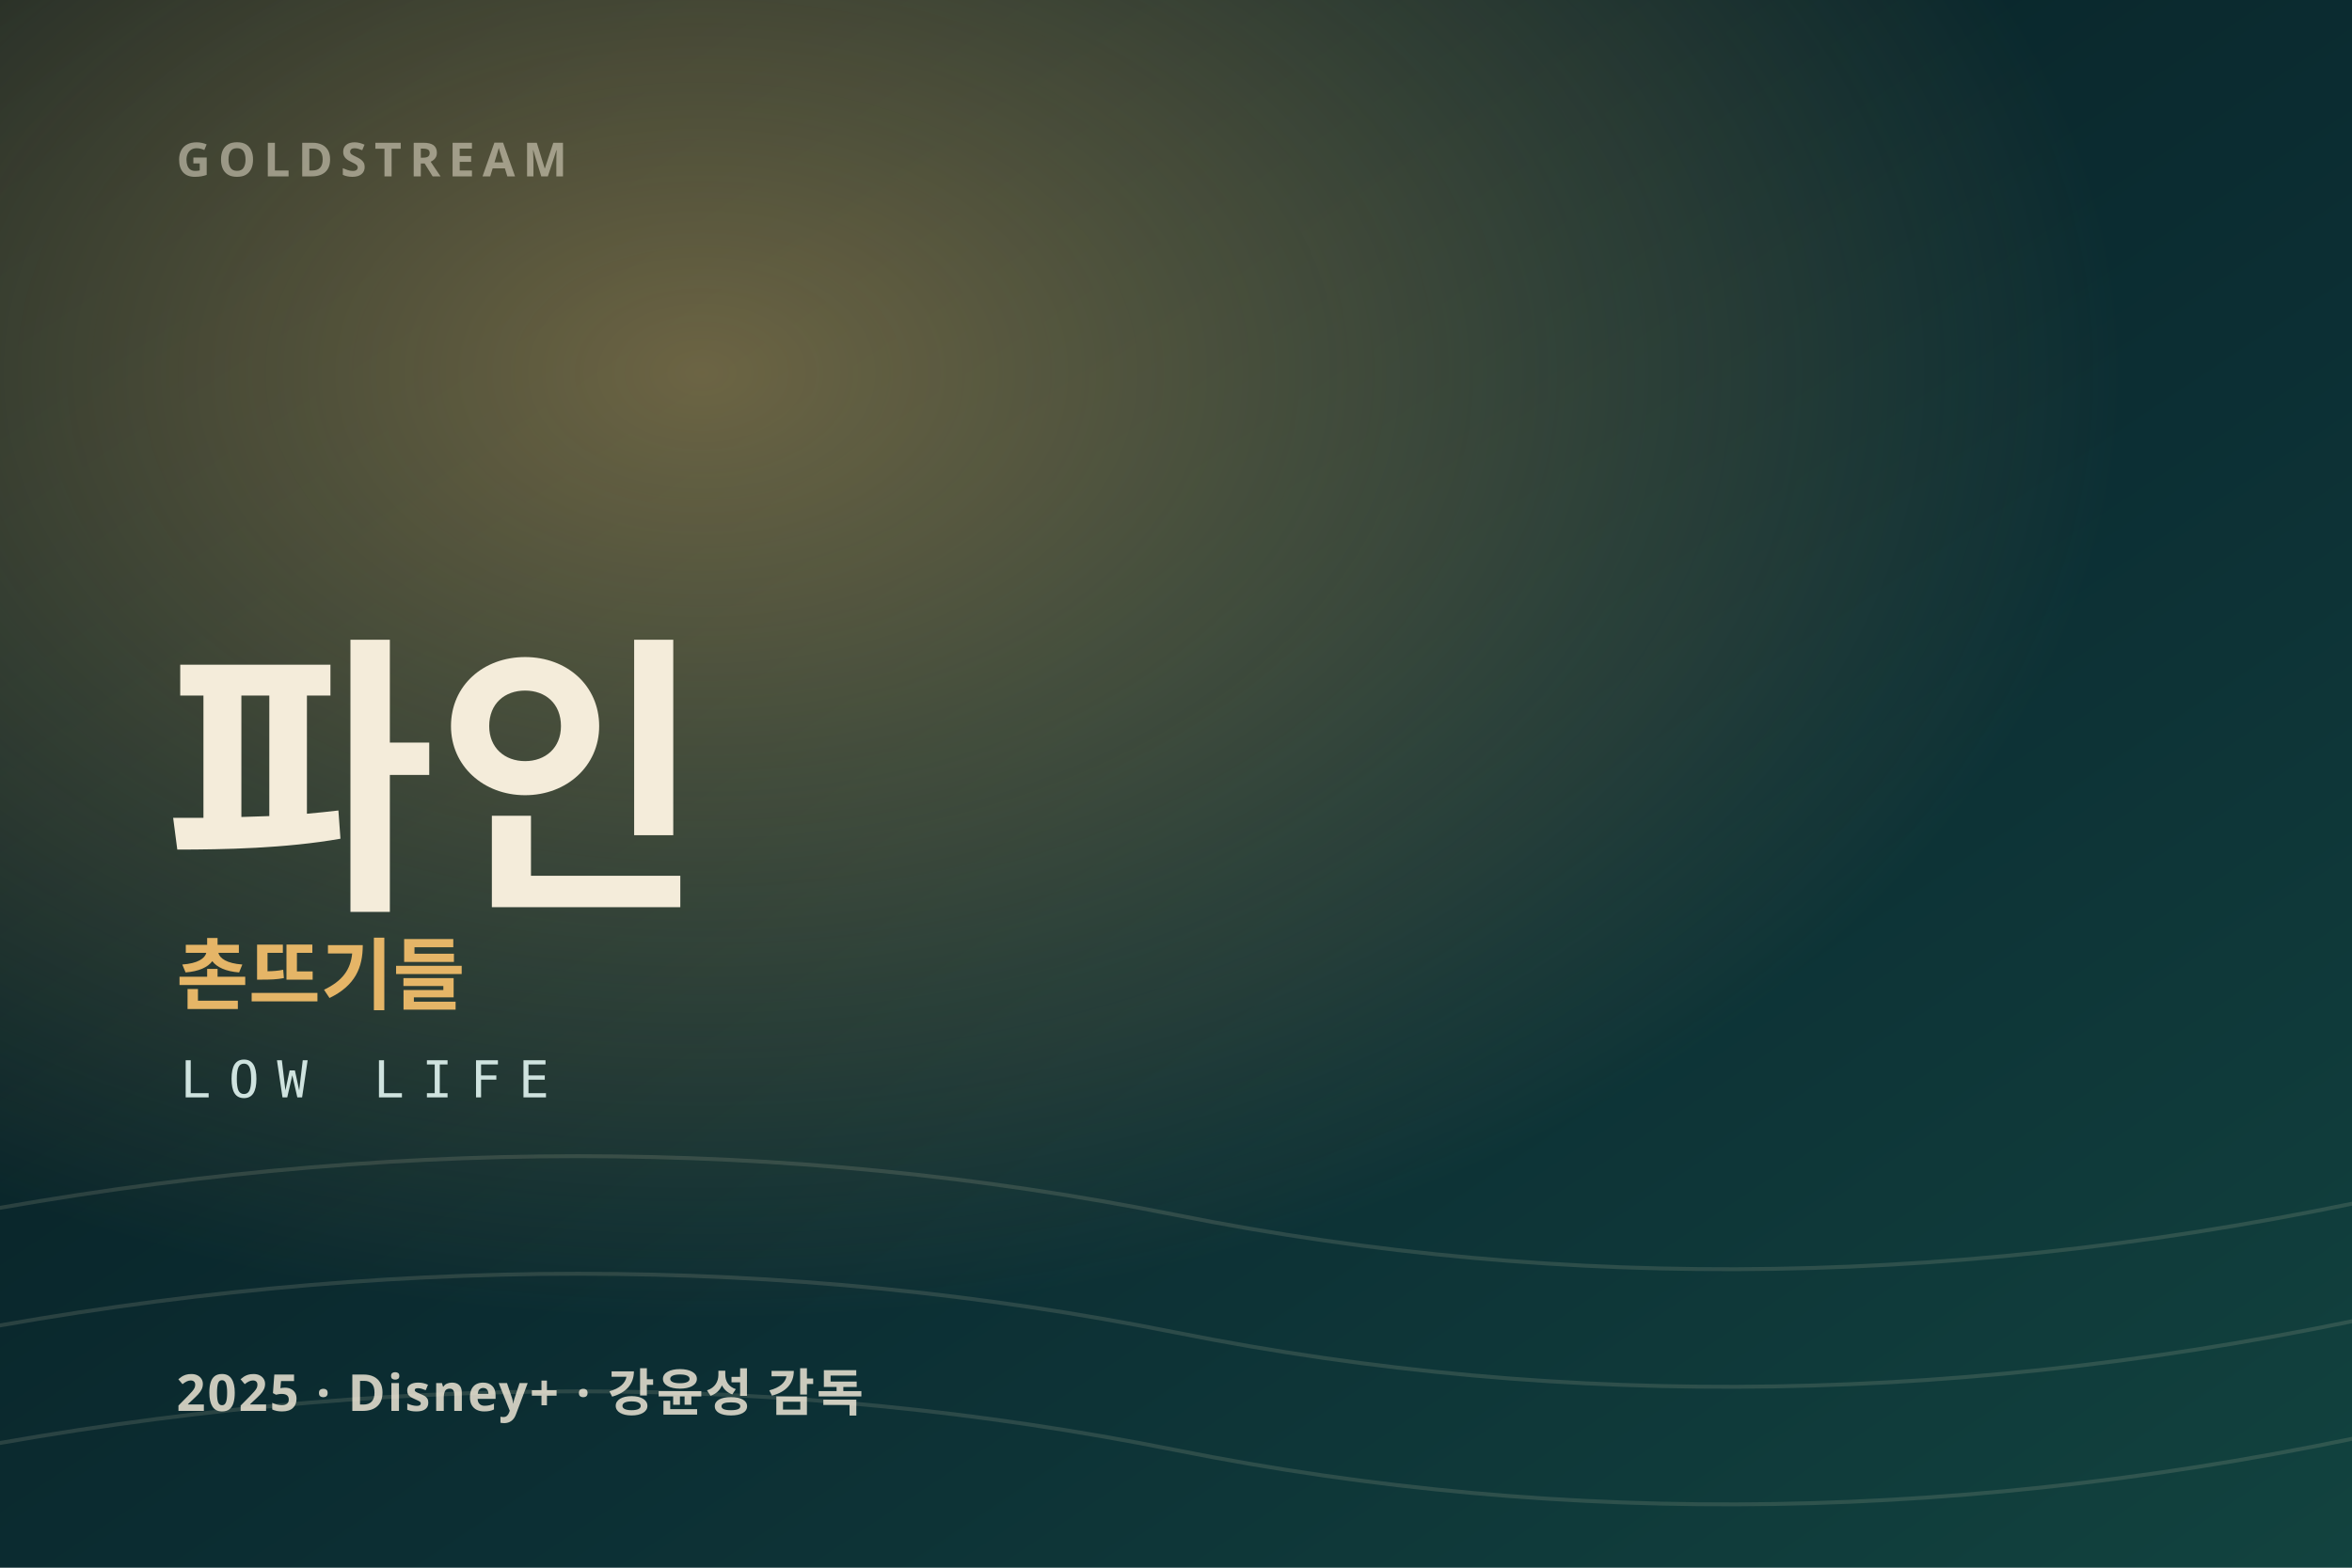
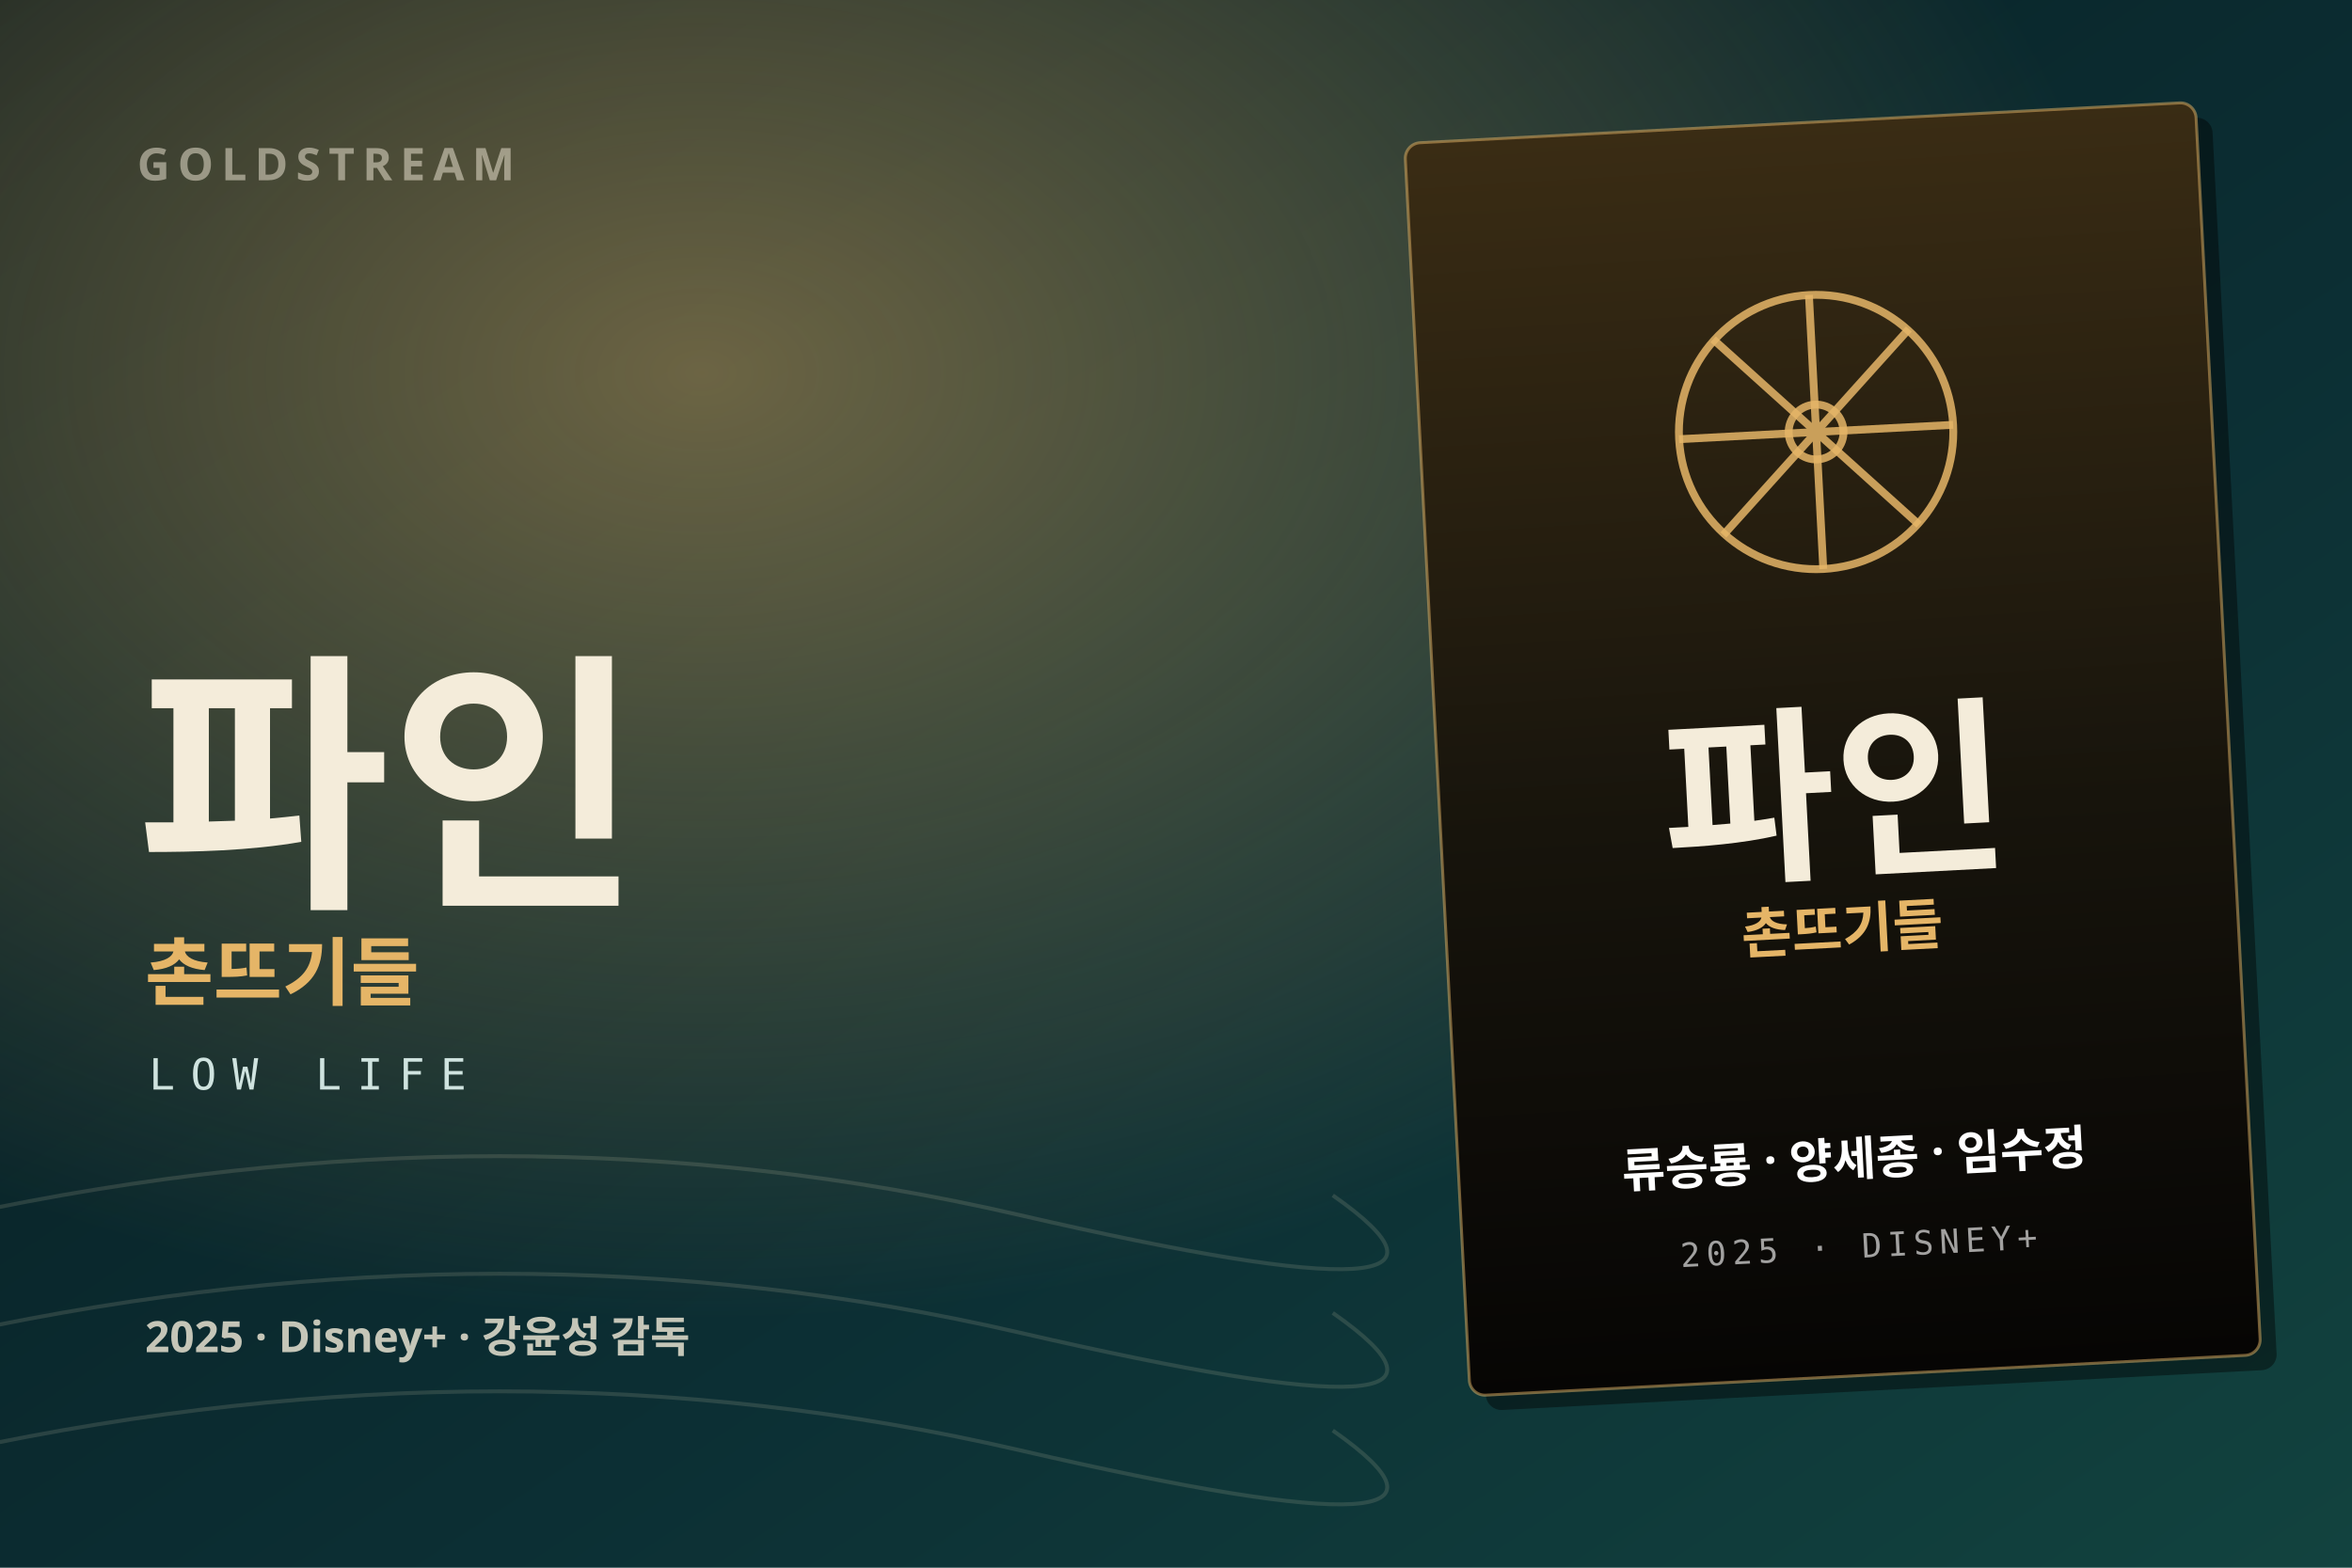
- <svg xmlns="http://www.w3.org/2000/svg" width="1200" height="800" viewBox="0 0 1200 800" role="img" aria-label="파인: 촌뜨기들 (Low Life)">
+ <svg xmlns="http://www.w3.org/2000/svg" width="1200" height="800" viewBox="0 0 1200 800" role="img" aria-label="파인: 촌뜨기들 (Low Life) 포스터">
  <defs>
    <linearGradient id="bg" x1="0" y1="0" x2="1" y2="1">
      <stop offset="0" stop-color="#06181c" />
      <stop offset="0.6" stop-color="#0c2f34" />
      <stop offset="1" stop-color="#12433f" />
+     </linearGradient>
+     <linearGradient id="poster" x1="0" y1="0" x2="0" y2="1">
+       <stop offset="0" stop-color="#3a2c14" />
+       <stop offset="0.55" stop-color="#17140c" />
+       <stop offset="1" stop-color="#060504" />
    </linearGradient>
    <radialGradient id="glow" cx="30%" cy="24%" r="60%">
      <stop offset="0" stop-color="#e5b567" stop-opacity="0.45" />
      <stop offset="1" stop-color="#e5b567" stop-opacity="0" />
    </radialGradient>
  </defs>
  <rect width="1200" height="800" fill="url(#bg)" />
  <rect width="1200" height="800" fill="url(#glow)" />
  <g stroke="#efe0c0" stroke-width="2" opacity="0.14" fill="none">
-     <path d="M-20 620 Q 300 560 600 620 T 1220 610" />
-     <path d="M-20 680 Q 300 620 600 680 T 1220 670" />
-     <path d="M-20 740 Q 300 680 600 740 T 1220 730" />
+     <path d="M-20 620 Q 260 560 520 620 T 680 610" />
+     <path d="M-20 680 Q 260 620 520 680 T 680 670" />
+     <path d="M-20 740 Q 260 680 520 740 T 680 730" />
  </g>
-   <text x="84" y="452" font-family="'Pretendard Variable', sans-serif" font-size="150" font-weight="800" fill="#f4ecda">파인</text>
-   <text x="90" y="512" font-family="'Pretendard Variable', sans-serif" font-size="40" font-weight="700" fill="#e5b567">촌뜨기들</text>
-   <text x="92" y="560" font-family="'IBM Plex Mono', monospace" font-size="26" font-weight="500" letter-spacing="9" fill="#cfe3df">LOW LIFE</text>
-   <text x="90" y="720" font-family="'Pretendard Variable', sans-serif" font-size="26" font-weight="600" letter-spacing="1" fill="#f4ecda" opacity="0.82">2025 · Disney+ · 강윤성 감독</text>
-   <text x="90" y="90" font-family="'Pretendard Variable', sans-serif" font-size="24" font-weight="700" letter-spacing="4" fill="#f4ecda" opacity="0.5">GOLDSTREAM</text>
+   <text x="70" y="452" font-family="'Pretendard Variable', sans-serif" font-size="140" font-weight="800" fill="#f4ecda">파인</text>
+   <text x="74" y="510" font-family="'Pretendard Variable', sans-serif" font-size="38" font-weight="700" fill="#e5b567">촌뜨기들</text>
+   <text x="76" y="556" font-family="'IBM Plex Mono', monospace" font-size="22" letter-spacing="8" fill="#cfe3df">LOW LIFE</text>
+   <text x="74" y="690" font-family="'Pretendard Variable', sans-serif" font-size="22" font-weight="600" fill="#f4ecda" opacity="0.8">2025 · Disney+ · 강윤성 감독</text>
+   <g transform="rotate(-3 940 400)">
+     <rect x="742" y="70" width="404" height="640" rx="8" fill="#000000" opacity="0.42" />
+     <rect x="734" y="62" width="404" height="640" rx="8" fill="url(#poster)" stroke="#e5b567" stroke-opacity="0.5" stroke-width="1.5" />
+     <circle cx="936" cy="220" r="70" fill="none" stroke="#e5b567" stroke-width="4" opacity="0.85" />
+     <circle cx="936" cy="220" r="14" fill="none" stroke="#e5b567" stroke-width="4" opacity="0.85" />
+     <g stroke="#e5b567" stroke-width="4" opacity="0.85">
+       <line x1="936" y1="150" x2="936" y2="290" />
+       <line x1="866" y1="220" x2="1006" y2="220" />
+       <line x1="886" y1="170" x2="986" y2="270" />
+       <line x1="886" y1="270" x2="986" y2="170" />
+     </g>
+     <text x="936" y="440" text-anchor="middle" font-family="'Pretendard Variable', sans-serif" font-size="96" font-weight="800" fill="#f4ecda">파인</text>
+     <text x="936" y="484" text-anchor="middle" font-family="'Pretendard Variable', sans-serif" font-size="28" font-weight="700" fill="#e5b567">촌뜨기들</text>
+     <text x="936" y="600" text-anchor="middle" font-family="'Pretendard Variable', sans-serif" font-size="24" font-weight="700" fill="#ffffff">류승룡 · 양세종 · 임수정</text>
+     <text x="936" y="642" text-anchor="middle" font-family="'IBM Plex Mono', monospace" font-size="17" letter-spacing="3" fill="#ffffff" opacity="0.62">2025 · DISNEY+</text>
+   </g>
+   <text x="70" y="92" font-family="'Pretendard Variable', sans-serif" font-size="23" font-weight="700" letter-spacing="4" fill="#f4ecda" opacity="0.5">GOLDSTREAM</text>
</svg>
